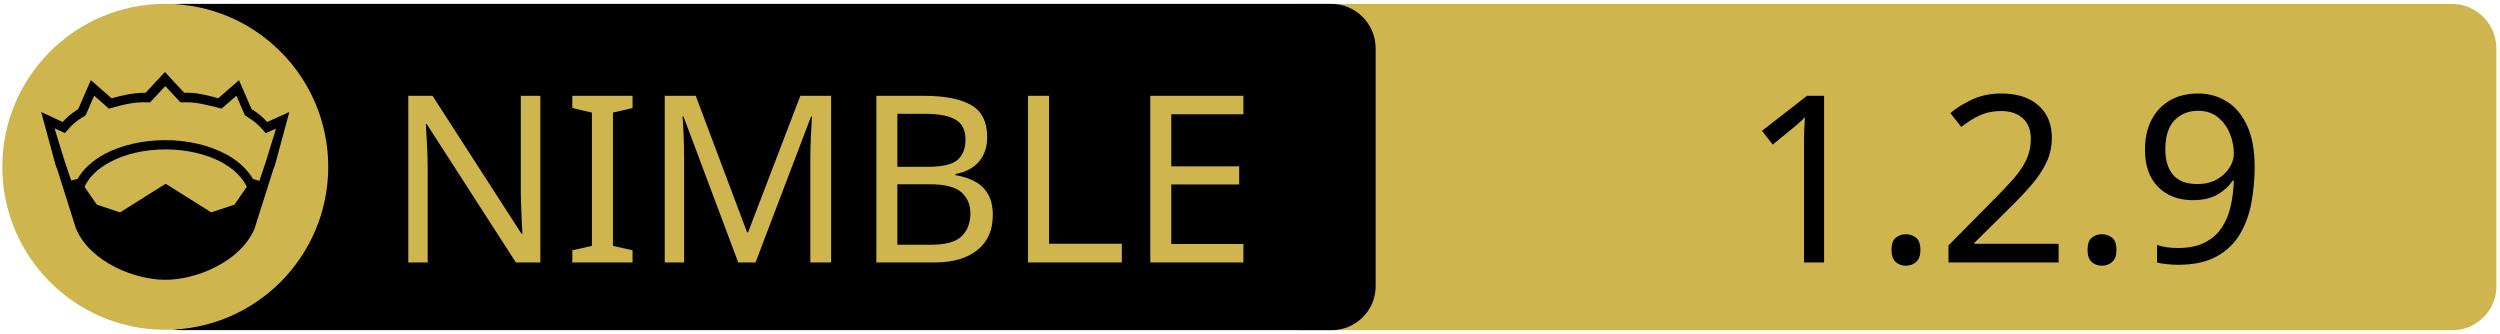
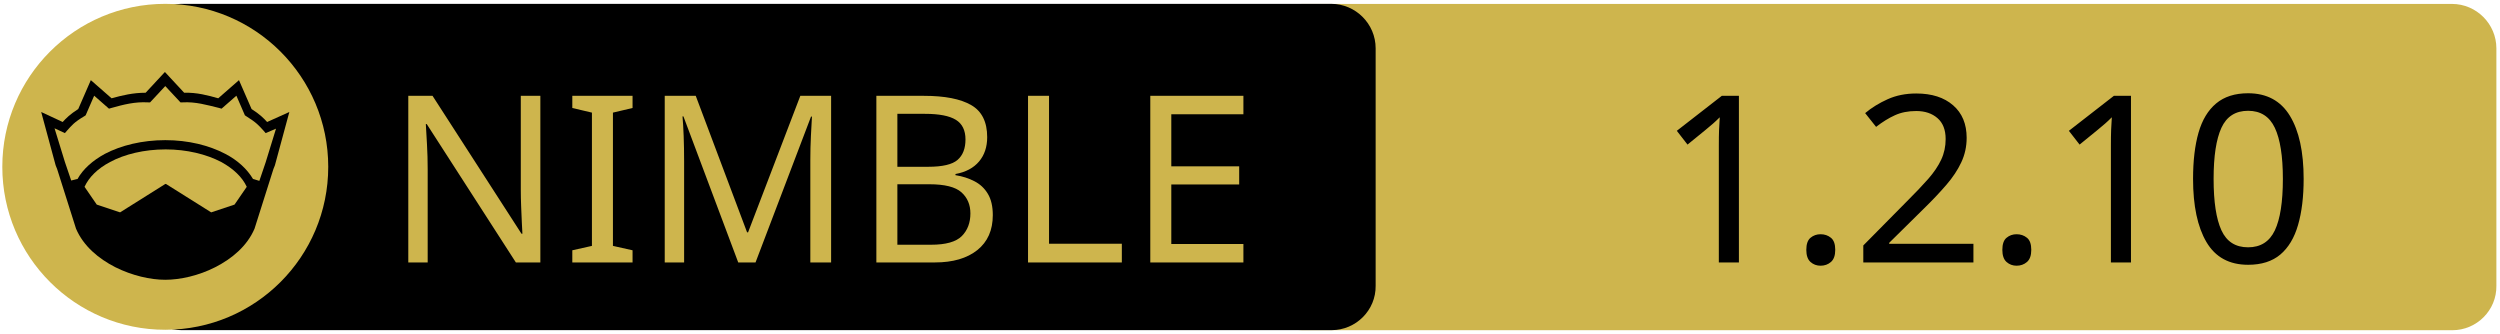
<svg xmlns="http://www.w3.org/2000/svg" xmlns:xlink="http://www.w3.org/1999/xlink" width="675" height="90" xml:space="preserve" version="1.1">
  <a xlink:href="https://github.com/guzba/nimsimd">
    <g>
      <path fill="#CEB54D" id="svg_15" d="m662.123,89.159l-310.5,0c-6.6,0 -12,-5.4 -12,-12l0,-64.1c0,-6.6 5.4,-12 12,-12l310.4,0c6.6,0 12,5.4 12,12l0,64.1c0.1,6.6 -5.3,12 -11.9,12z" />
      <path id="svg_1" d="m359.524,89.139l-310.5,0c-6.6,0 -12,-5.4 -12,-12l0,-64.1c0,-6.6 5.4,-12 12,-12l310.4,0c6.6,0 12,5.4 12,12l0,64.1c0.1,6.6 -5.3,12 -11.9,12z" />
      <rect id="svg_2" fill="none" height="45.9" width="315.3" class="st0" y="24.539" x="60.224" />
      <circle id="svg_4" fill="#CEB54D" r="44" cy="45.039" cx="44.624" class="st1" />
      <g id="XMLID_4_">
        <path id="svg_5" d="m78.124,30.239l-3.9,14.4l-0.4,1l-5.1,16.1c0,0 0,0 0,0c-2,4.7 -6.1,8.1 -10.6,10.4c-4.5,2.3 -9.5,3.4 -13.5,3.4c-4,0 -8.9,-1.1 -13.5,-3.4c-4.5,-2.3 -8.6,-5.7 -10.6,-10.4c0,0 0,0 0,0l-5.1,-16.1l-0.4,-1l-3.9,-14.4l5.8,2.7c0.9,-1 2,-2.1 4.2,-3.5l3.4,-7.8l5.6,4.9c2.9,-0.8 5.8,-1.5 9.2,-1.5l5.2,-5.6l5.2,5.6c3.4,-0.1 6.4,0.7 9.2,1.5l5.6,-4.9l3.4,7.8c2.2,1.4 3.3,2.5 4.2,3.5l6,-2.7z" />
        <g id="XMLID_6_">
          <g id="svg_6">
            <path id="svg_7" fill="#CEB54D" d="m66.624,50.439l-3.3,4.8l-6.3,2.1l-12.1,-7.6c-0.1,-0.1 -0.3,-0.1 -0.4,0l-12.1,7.6l-6.3,-2.1l-3.3,-4.8c1.2,-2.6 3.5,-4.9 6.9,-6.7c3.9,-2.1 9.2,-3.4 15,-3.4c5.7,0 11,1.3 15,3.4c3.3,1.8 5.7,4.1 6.9,6.7z" class="st1" />
          </g>
          <g id="svg_8" />
        </g>
        <g id="XMLID_5_">
          <g id="svg_9">
            <path id="svg_10" fill="#CEB54D" d="m74.524,34.739l-2.8,9.1l-1.7,5l-1.6,-0.5c0,0 -0.1,0 -0.1,0c-1.6,-2.7 -4.2,-5.1 -7.5,-6.8c-4.4,-2.3 -10,-3.7 -16.2,-3.7c-6.2,0 -11.9,1.4 -16.3,3.7c-3.3,1.8 -5.9,4.1 -7.4,6.8c0,0 -0.1,0 -0.1,0l-1.6,0.4l-1.7,-5l-2.8,-9.1l2.8,1.3l0.6,-0.7c1.2,-1.3 1.8,-2.2 4.7,-3.9l0.3,-0.2l2.3,-5.3l4,3.5l0.7,-0.2c3.2,-0.9 6.3,-1.7 9.8,-1.5l0.6,0l4.1,-4.4l4.1,4.4l0.6,0c3.5,-0.2 6.5,0.7 9.8,1.5l0.7,0.2l4,-3.5l2.3,5.3l0.3,0.2c2.9,1.8 3.5,2.6 4.7,3.9l0.6,0.7l2.8,-1.2z" class="st1" />
          </g>
          <g id="svg_11" />
        </g>
      </g>
      <text x="-442" y="-350.021" id="svg_16" font-size="63px" font-family="'PT Sans Caption', 'Tahoma', 'Helvetica Neue Medium', 'PT Sans', sans-serif" fill="#CEB54D" class="st1 st2 st3" transform="matrix(1 0 0 1 546.13 420.879)">NIMBLE</text>
-       <text x="-76.0" y="-350.012" id="svg_17" font-size="63.012px" font-family="'PT Sans Caption', 'Tahoma', 'Helvetica Neue Medium', 'PT Sans', sans-serif" fill="#000000" class="st1 st2 st3" transform="matrix(1 0 0 1 546.13 420.879)">1.2.9</text>
+       <text x="-99.0" y="-350.012" id="svg_17" font-size="63.012px" font-family="'PT Sans Caption', 'Tahoma', 'Helvetica Neue Medium', 'PT Sans', sans-serif" fill="#000000" class="st1 st2 st3" transform="matrix(1 0 0 1 546.13 420.879)">1.2.10</text>
    </g>
  </a>
</svg>
